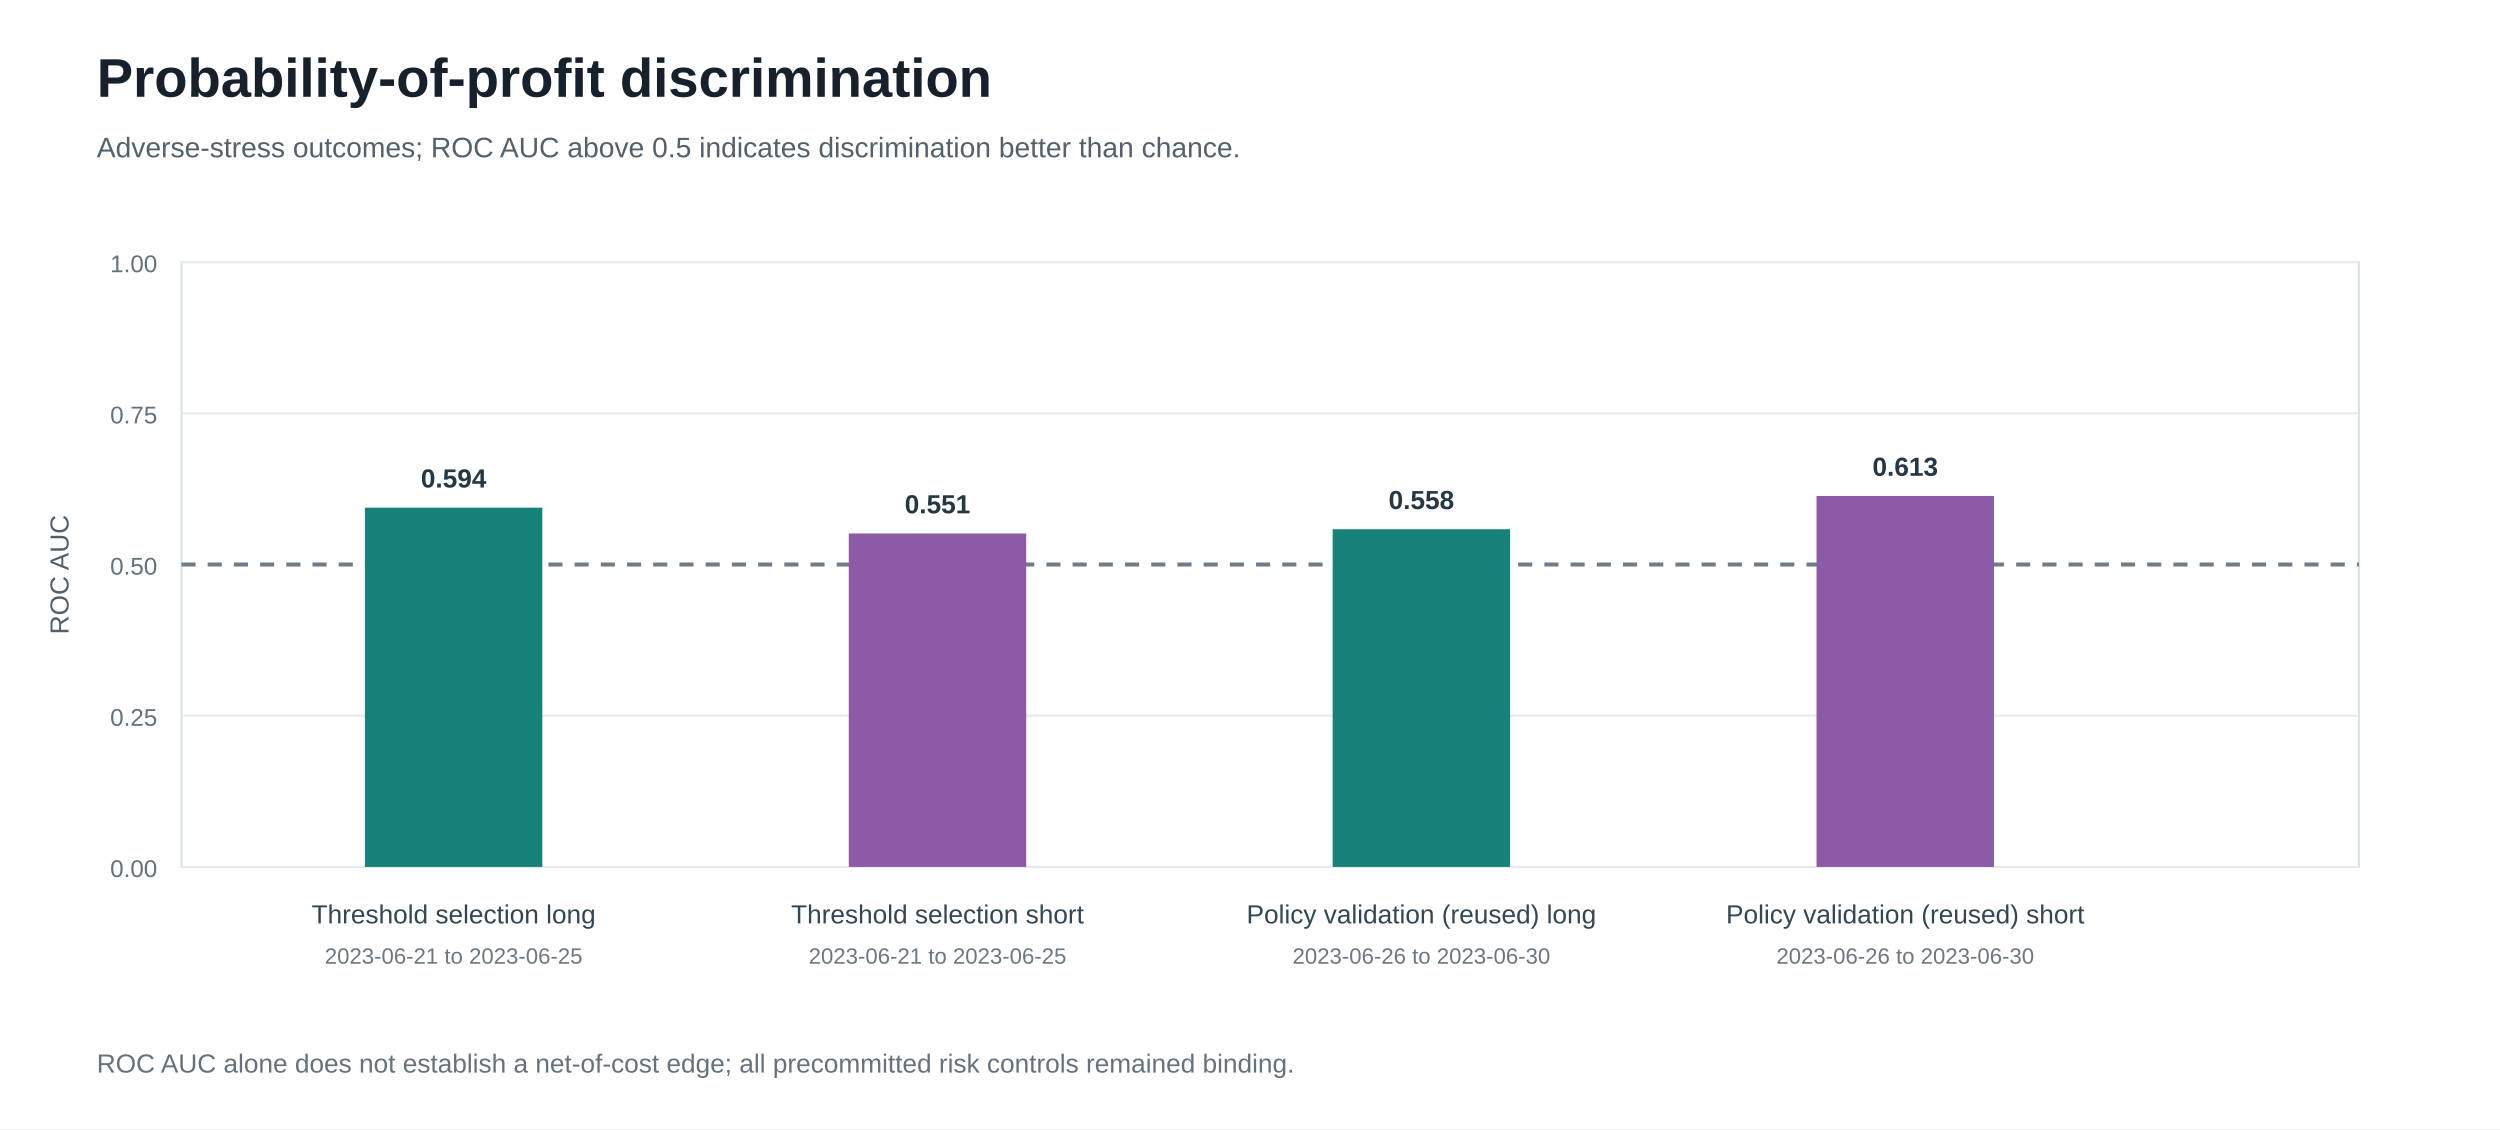
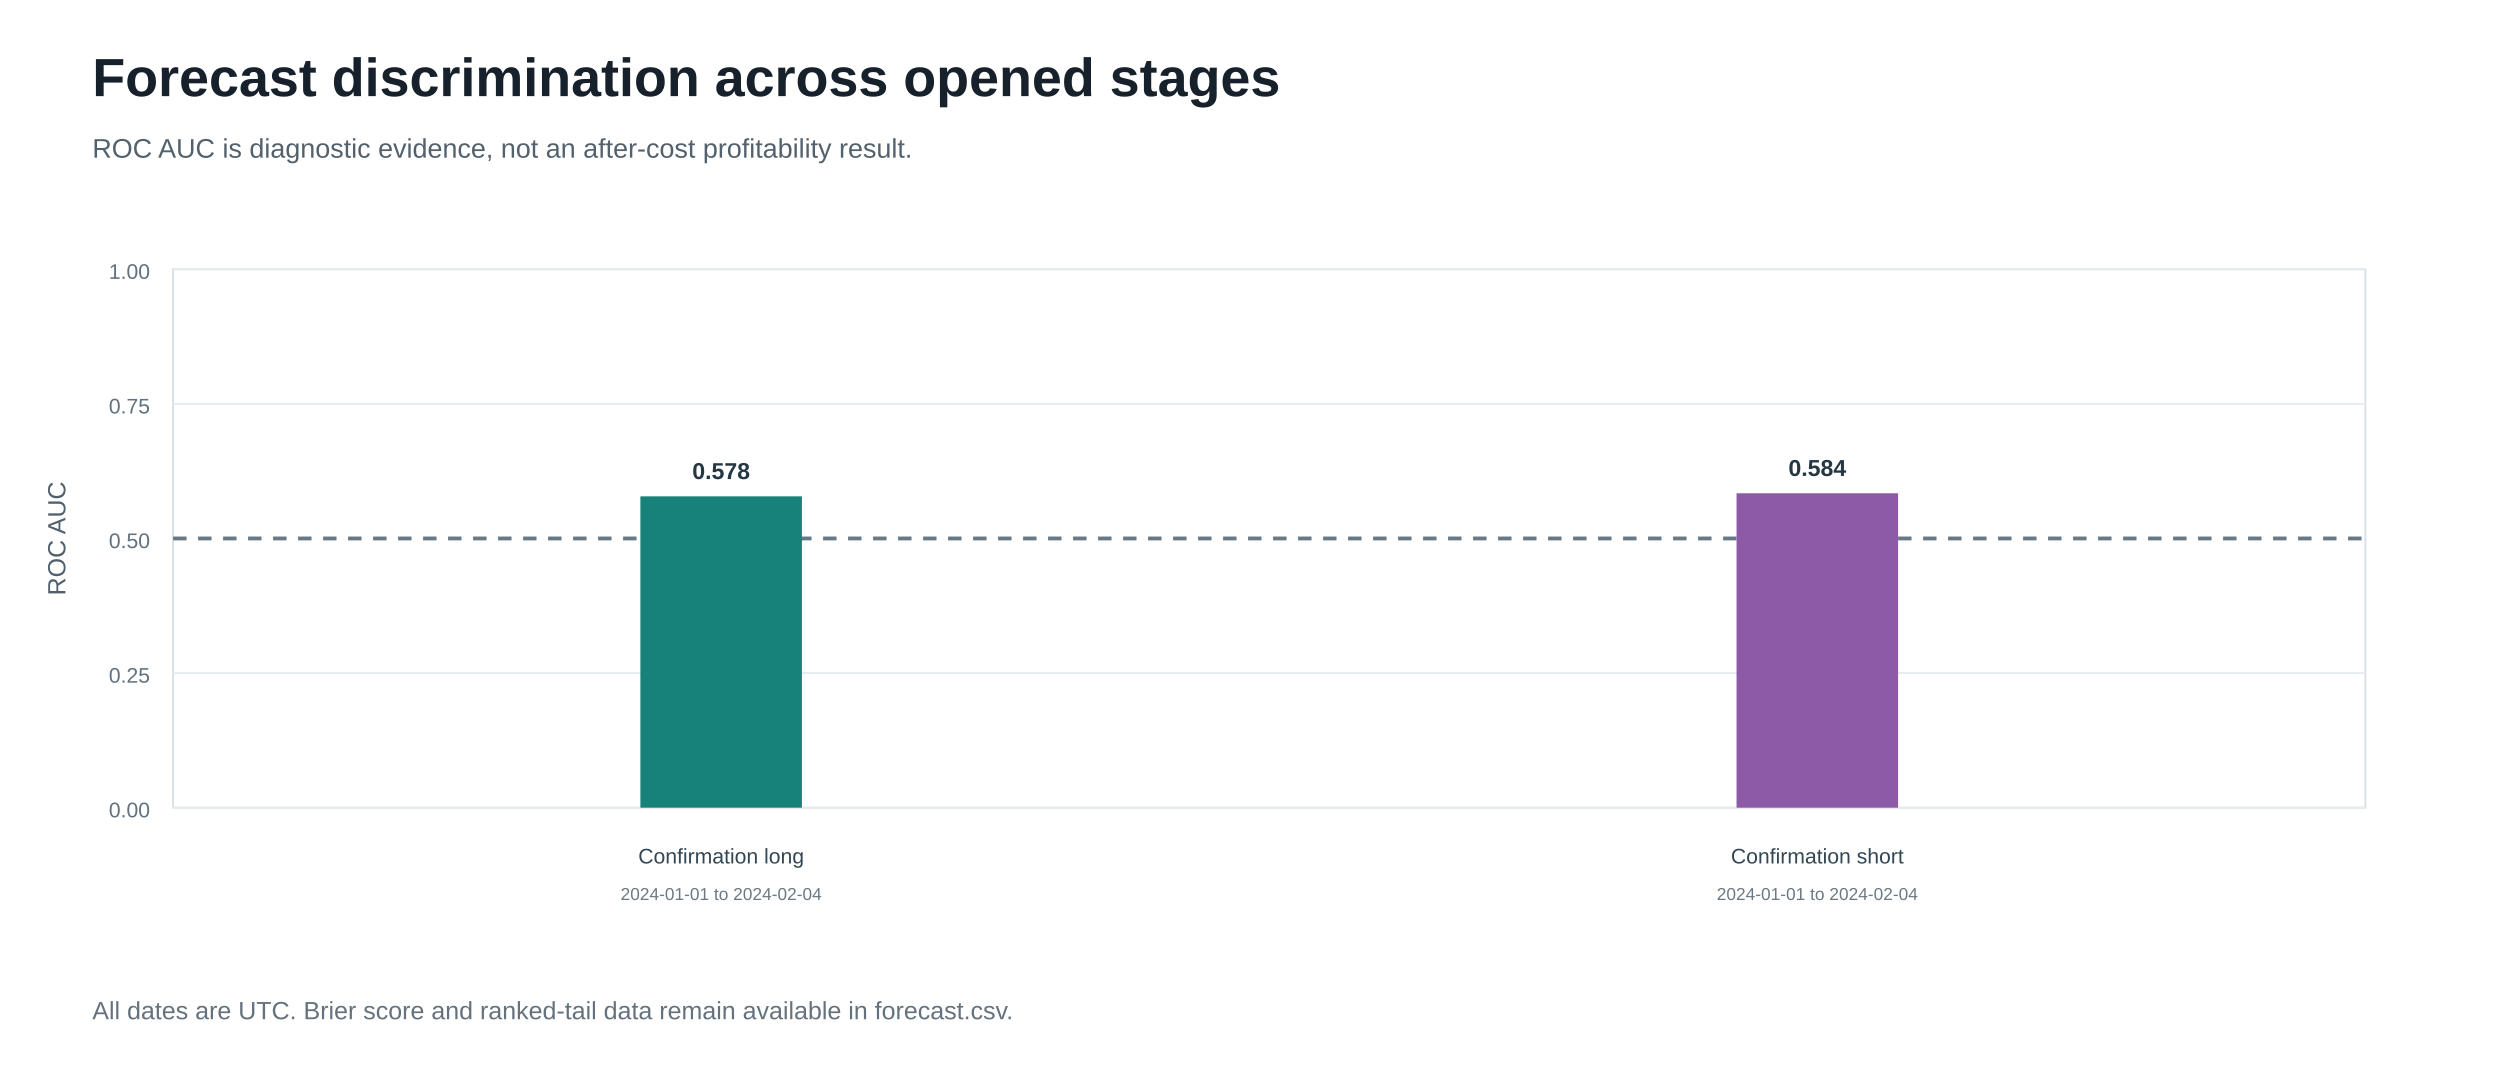
- <svg xmlns="http://www.w3.org/2000/svg" width="1240" height="560" viewBox="0 0 1240 560" role="img" aria-labelledby="title desc">
+ <svg xmlns="http://www.w3.org/2000/svg" width="1300" height="560" viewBox="0 0 1300 560" role="img" aria-labelledby="title desc">
  <rect width="100%" height="100%" fill="#ffffff" />
-   <text x="48" y="48" font-family="Segoe UI, Arial, sans-serif" font-size="27" font-weight="700" fill="#17212b">Probability-of-profit discrimination</text>
-   <text x="48" y="78" font-family="Segoe UI, Arial, sans-serif" font-size="14" fill="#53616d">Adverse-stress outcomes; ROC AUC above 0.5 indicates discrimination better than chance.</text>
-   <rect x="90" y="130" width="1080" height="300" fill="#ffffff" stroke="#d8e0e7" />
-   <line x1="90" y1="430.0" x2="1170" y2="430.0" stroke="#e6ebef" stroke-width="1" stroke-dasharray="none" />
-   <text x="78" y="435.0" text-anchor="end" font-family="Segoe UI, Arial, sans-serif" font-size="12" fill="#60717f">0.00</text>
-   <line x1="90" y1="355.0" x2="1170" y2="355.0" stroke="#e6ebef" stroke-width="1" stroke-dasharray="none" />
-   <text x="78" y="360.0" text-anchor="end" font-family="Segoe UI, Arial, sans-serif" font-size="12" fill="#60717f">0.25</text>
-   <line x1="90" y1="280.0" x2="1170" y2="280.0" stroke="#6e7d88" stroke-width="2" stroke-dasharray="7 6" />
-   <text x="78" y="285.0" text-anchor="end" font-family="Segoe UI, Arial, sans-serif" font-size="12" fill="#60717f">0.50</text>
-   <line x1="90" y1="205.0" x2="1170" y2="205.0" stroke="#e6ebef" stroke-width="1" stroke-dasharray="none" />
-   <text x="78" y="210.0" text-anchor="end" font-family="Segoe UI, Arial, sans-serif" font-size="12" fill="#60717f">0.75</text>
-   <line x1="90" y1="130.0" x2="1170" y2="130.0" stroke="#e6ebef" stroke-width="1" stroke-dasharray="none" />
-   <text x="78" y="135.0" text-anchor="end" font-family="Segoe UI, Arial, sans-serif" font-size="12" fill="#60717f">1.00</text>
-   <rect x="181.0" y="251.8" width="88" height="178.2" fill="#16827a" />
-   <text x="225.0" y="241.8" text-anchor="middle" font-family="Segoe UI, Arial, sans-serif" font-size="13" font-weight="700" fill="#253744">0.594</text>
-   <text x="225.0" y="458" text-anchor="middle" font-family="Segoe UI, Arial, sans-serif" font-size="13" fill="#334653">Threshold selection long</text>
-   <text x="225.0" y="478" text-anchor="middle" font-family="Segoe UI, Arial, sans-serif" font-size="11" fill="#6b7882">2023-06-21 to 2023-06-25</text>
-   <rect x="421.0" y="264.6" width="88" height="165.4" fill="#8d5aa7" />
-   <text x="465.0" y="254.6" text-anchor="middle" font-family="Segoe UI, Arial, sans-serif" font-size="13" font-weight="700" fill="#253744">0.551</text>
-   <text x="465.0" y="458" text-anchor="middle" font-family="Segoe UI, Arial, sans-serif" font-size="13" fill="#334653">Threshold selection short</text>
-   <text x="465.0" y="478" text-anchor="middle" font-family="Segoe UI, Arial, sans-serif" font-size="11" fill="#6b7882">2023-06-21 to 2023-06-25</text>
-   <rect x="661.0" y="262.5" width="88" height="167.5" fill="#16827a" />
-   <text x="705.0" y="252.5" text-anchor="middle" font-family="Segoe UI, Arial, sans-serif" font-size="13" font-weight="700" fill="#253744">0.558</text>
-   <text x="705.0" y="458" text-anchor="middle" font-family="Segoe UI, Arial, sans-serif" font-size="13" fill="#334653">Policy validation (reused) long</text>
-   <text x="705.0" y="478" text-anchor="middle" font-family="Segoe UI, Arial, sans-serif" font-size="11" fill="#6b7882">2023-06-26 to 2023-06-30</text>
-   <rect x="901.0" y="246.0" width="88" height="184.0" fill="#8d5aa7" />
-   <text x="945.0" y="236.0" text-anchor="middle" font-family="Segoe UI, Arial, sans-serif" font-size="13" font-weight="700" fill="#253744">0.613</text>
-   <text x="945.0" y="458" text-anchor="middle" font-family="Segoe UI, Arial, sans-serif" font-size="13" fill="#334653">Policy validation (reused) short</text>
-   <text x="945.0" y="478" text-anchor="middle" font-family="Segoe UI, Arial, sans-serif" font-size="11" fill="#6b7882">2023-06-26 to 2023-06-30</text>
-   <text x="34" y="285" transform="rotate(-90 34 285)" text-anchor="middle" font-family="Segoe UI, Arial, sans-serif" font-size="13" fill="#51606d">ROC AUC</text>
-   <text x="48" y="532" font-family="Segoe UI, Arial, sans-serif" font-size="13" fill="#65727d">ROC AUC alone does not establish a net-of-cost edge; all precommitted risk controls remained binding.</text>
+   <text x="48" y="50" font-family="Segoe UI, Arial, sans-serif" font-size="28" font-weight="700" fill="#17212b">Forecast discrimination across opened stages</text>
+   <text x="48" y="82" font-family="Segoe UI, Arial, sans-serif" font-size="14" fill="#53616d">ROC AUC is diagnostic evidence, not an after-cost profitability result.</text>
+   <rect x="90" y="140" width="1140" height="280" fill="#ffffff" stroke="#d8e0e7" />
+   <line x1="90" y1="420.0" x2="1230" y2="420.0" stroke="#e6ebef" stroke-width="1" stroke-dasharray="none" />
+   <text x="78" y="425.0" text-anchor="end" font-family="Segoe UI, Arial, sans-serif" font-size="11" fill="#60717f">0.00</text>
+   <line x1="90" y1="350.0" x2="1230" y2="350.0" stroke="#e6ebef" stroke-width="1" stroke-dasharray="none" />
+   <text x="78" y="355.0" text-anchor="end" font-family="Segoe UI, Arial, sans-serif" font-size="11" fill="#60717f">0.25</text>
+   <line x1="90" y1="280.0" x2="1230" y2="280.0" stroke="#687985" stroke-width="2" stroke-dasharray="7 6" />
+   <text x="78" y="285.0" text-anchor="end" font-family="Segoe UI, Arial, sans-serif" font-size="11" fill="#60717f">0.50</text>
+   <line x1="90" y1="210.0" x2="1230" y2="210.0" stroke="#e6ebef" stroke-width="1" stroke-dasharray="none" />
+   <text x="78" y="215.0" text-anchor="end" font-family="Segoe UI, Arial, sans-serif" font-size="11" fill="#60717f">0.75</text>
+   <line x1="90" y1="140.0" x2="1230" y2="140.0" stroke="#e6ebef" stroke-width="1" stroke-dasharray="none" />
+   <text x="78" y="145.0" text-anchor="end" font-family="Segoe UI, Arial, sans-serif" font-size="11" fill="#60717f">1.00</text>
+   <rect x="333.0" y="258.1" width="84.0" height="161.9" fill="#16827a" />
+   <text x="375.0" y="249.1" text-anchor="middle" font-family="Segoe UI, Arial, sans-serif" font-size="12" font-weight="700" fill="#263744">0.578</text>
+   <text x="375.0" y="449" text-anchor="middle" font-family="Segoe UI, Arial, sans-serif" font-size="11" fill="#334653">Confirmation long</text>
+   <text x="375.0" y="468" text-anchor="middle" font-family="Segoe UI, Arial, sans-serif" font-size="9" fill="#6b7882">2024-01-01 to 2024-02-04</text>
+   <rect x="903.0" y="256.5" width="84.0" height="163.5" fill="#8d5aa7" />
+   <text x="945.0" y="247.5" text-anchor="middle" font-family="Segoe UI, Arial, sans-serif" font-size="12" font-weight="700" fill="#263744">0.584</text>
+   <text x="945.0" y="449" text-anchor="middle" font-family="Segoe UI, Arial, sans-serif" font-size="11" fill="#334653">Confirmation short</text>
+   <text x="945.0" y="468" text-anchor="middle" font-family="Segoe UI, Arial, sans-serif" font-size="9" fill="#6b7882">2024-01-01 to 2024-02-04</text>
+   <text x="34" y="280" transform="rotate(-90 34 280)" text-anchor="middle" font-family="Segoe UI, Arial, sans-serif" font-size="13" fill="#51606d">ROC AUC</text>
+   <text x="48" y="530" font-family="Segoe UI, Arial, sans-serif" font-size="13" fill="#65727d">All dates are UTC. Brier score and ranked-tail data remain available in forecast.csv.</text>
</svg>
